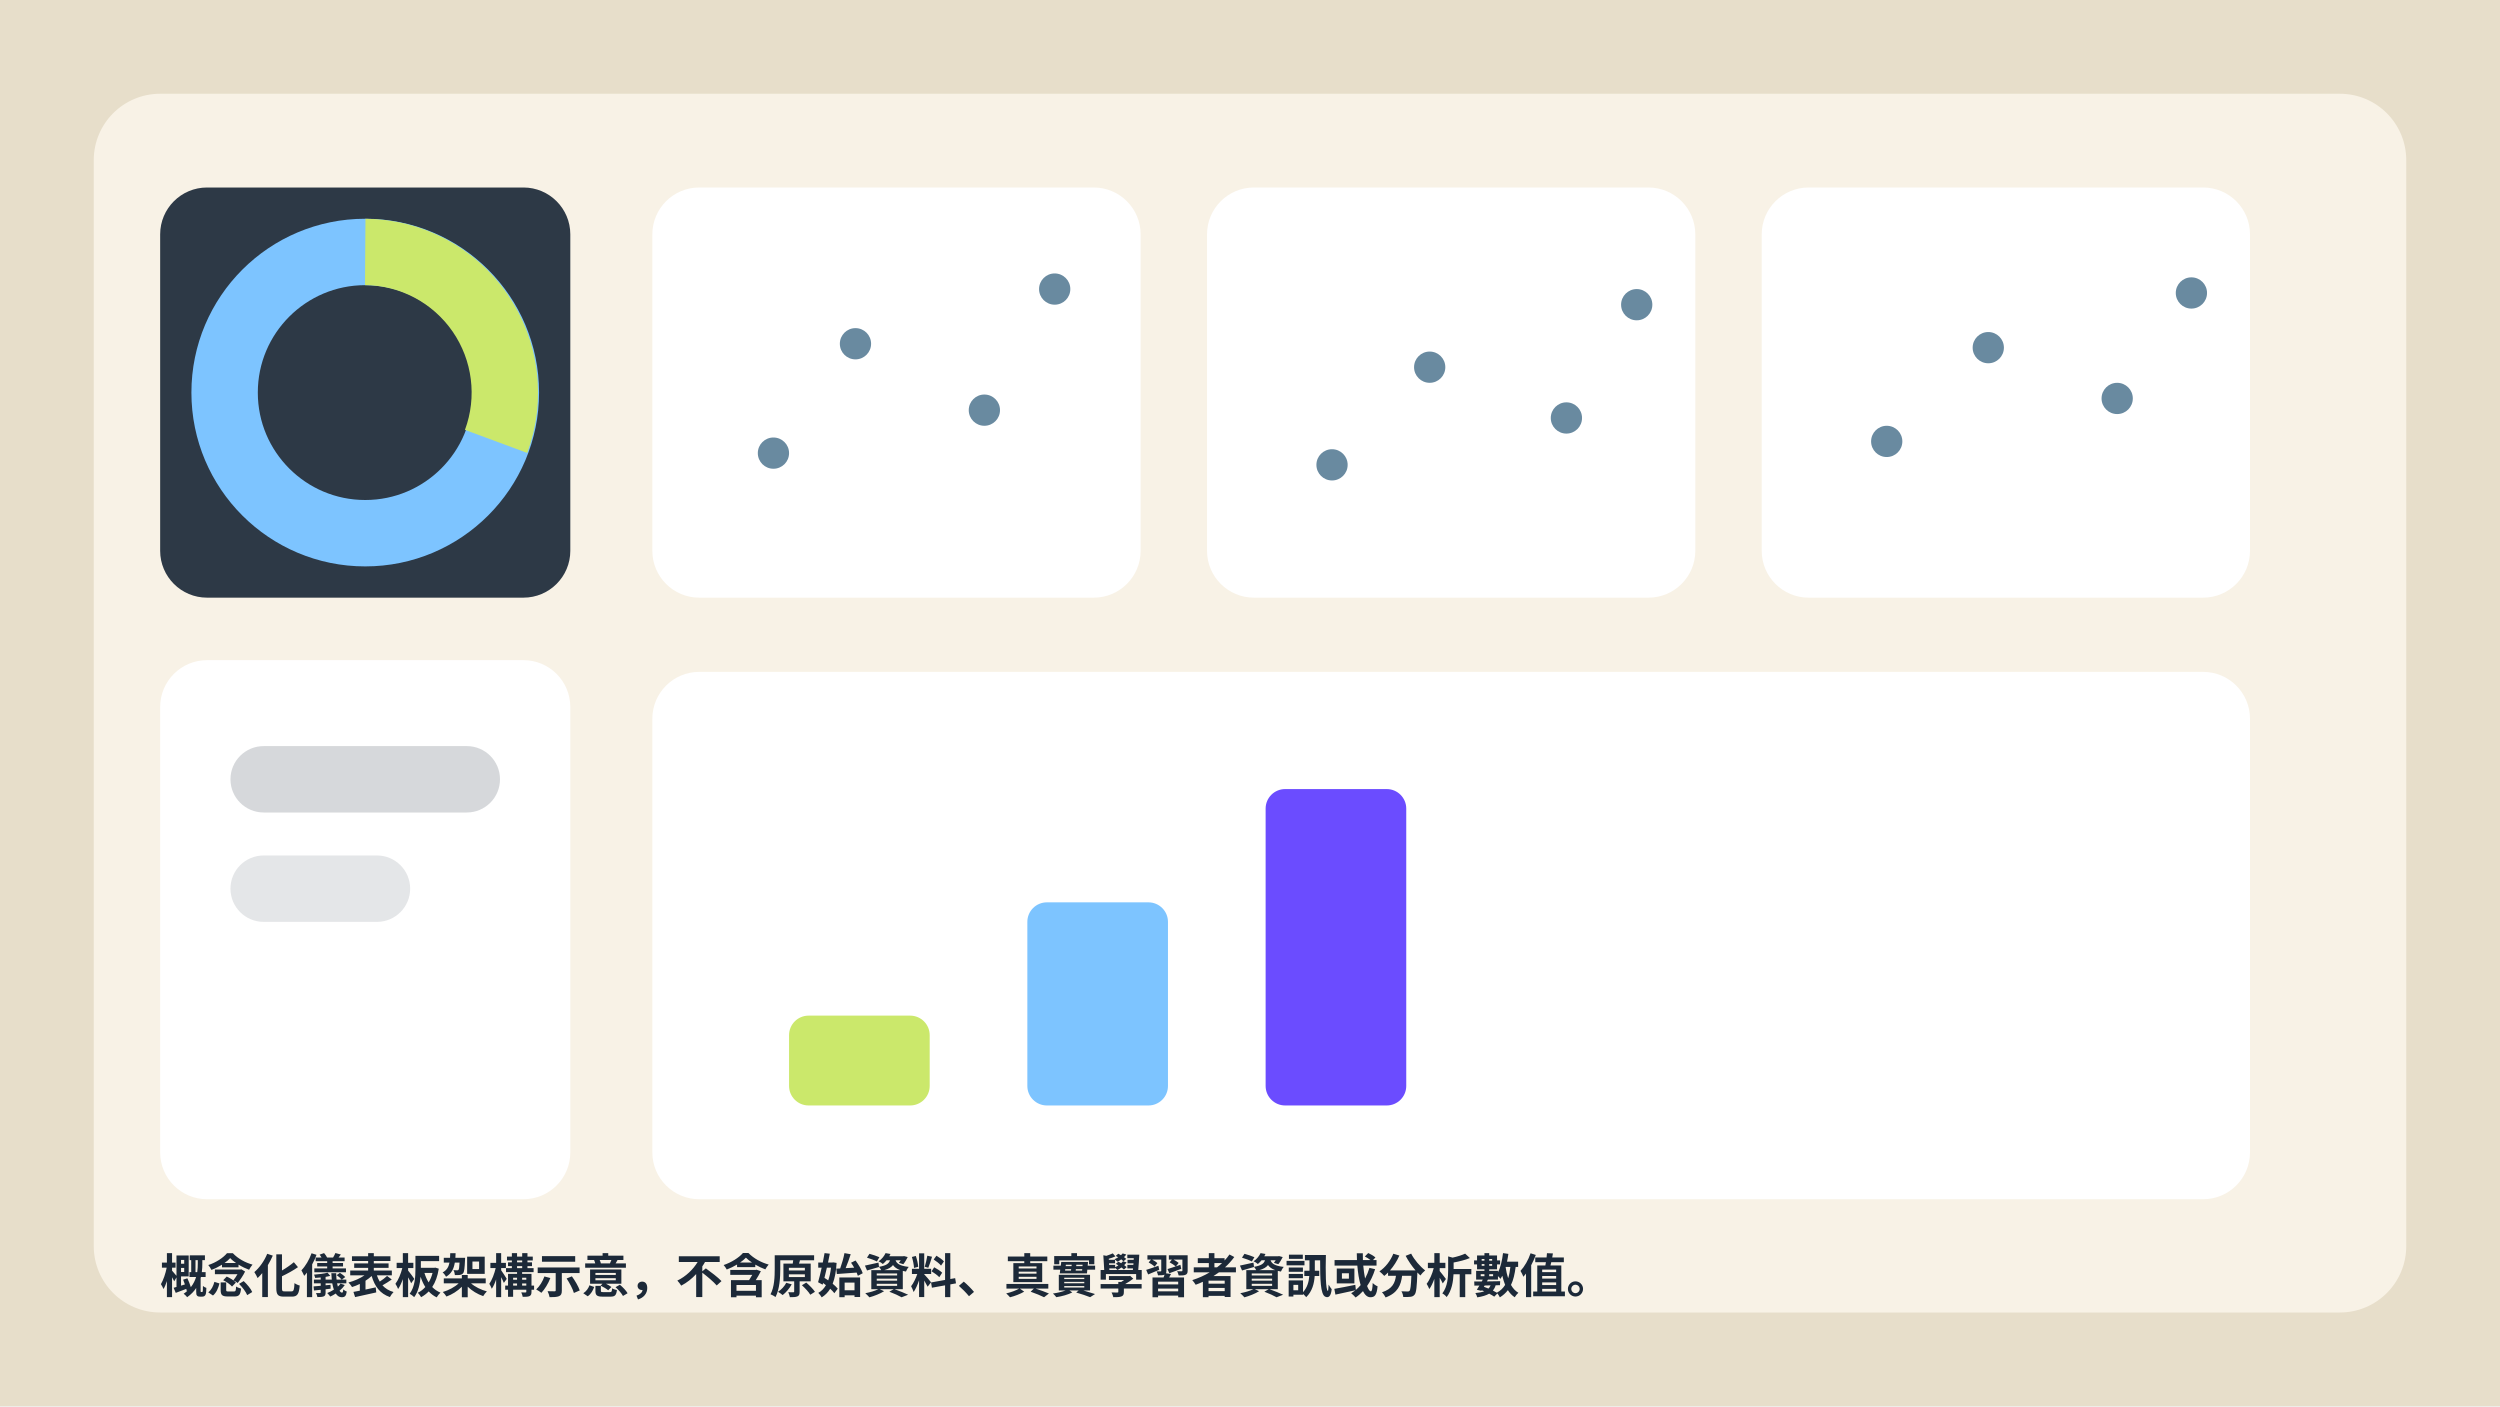
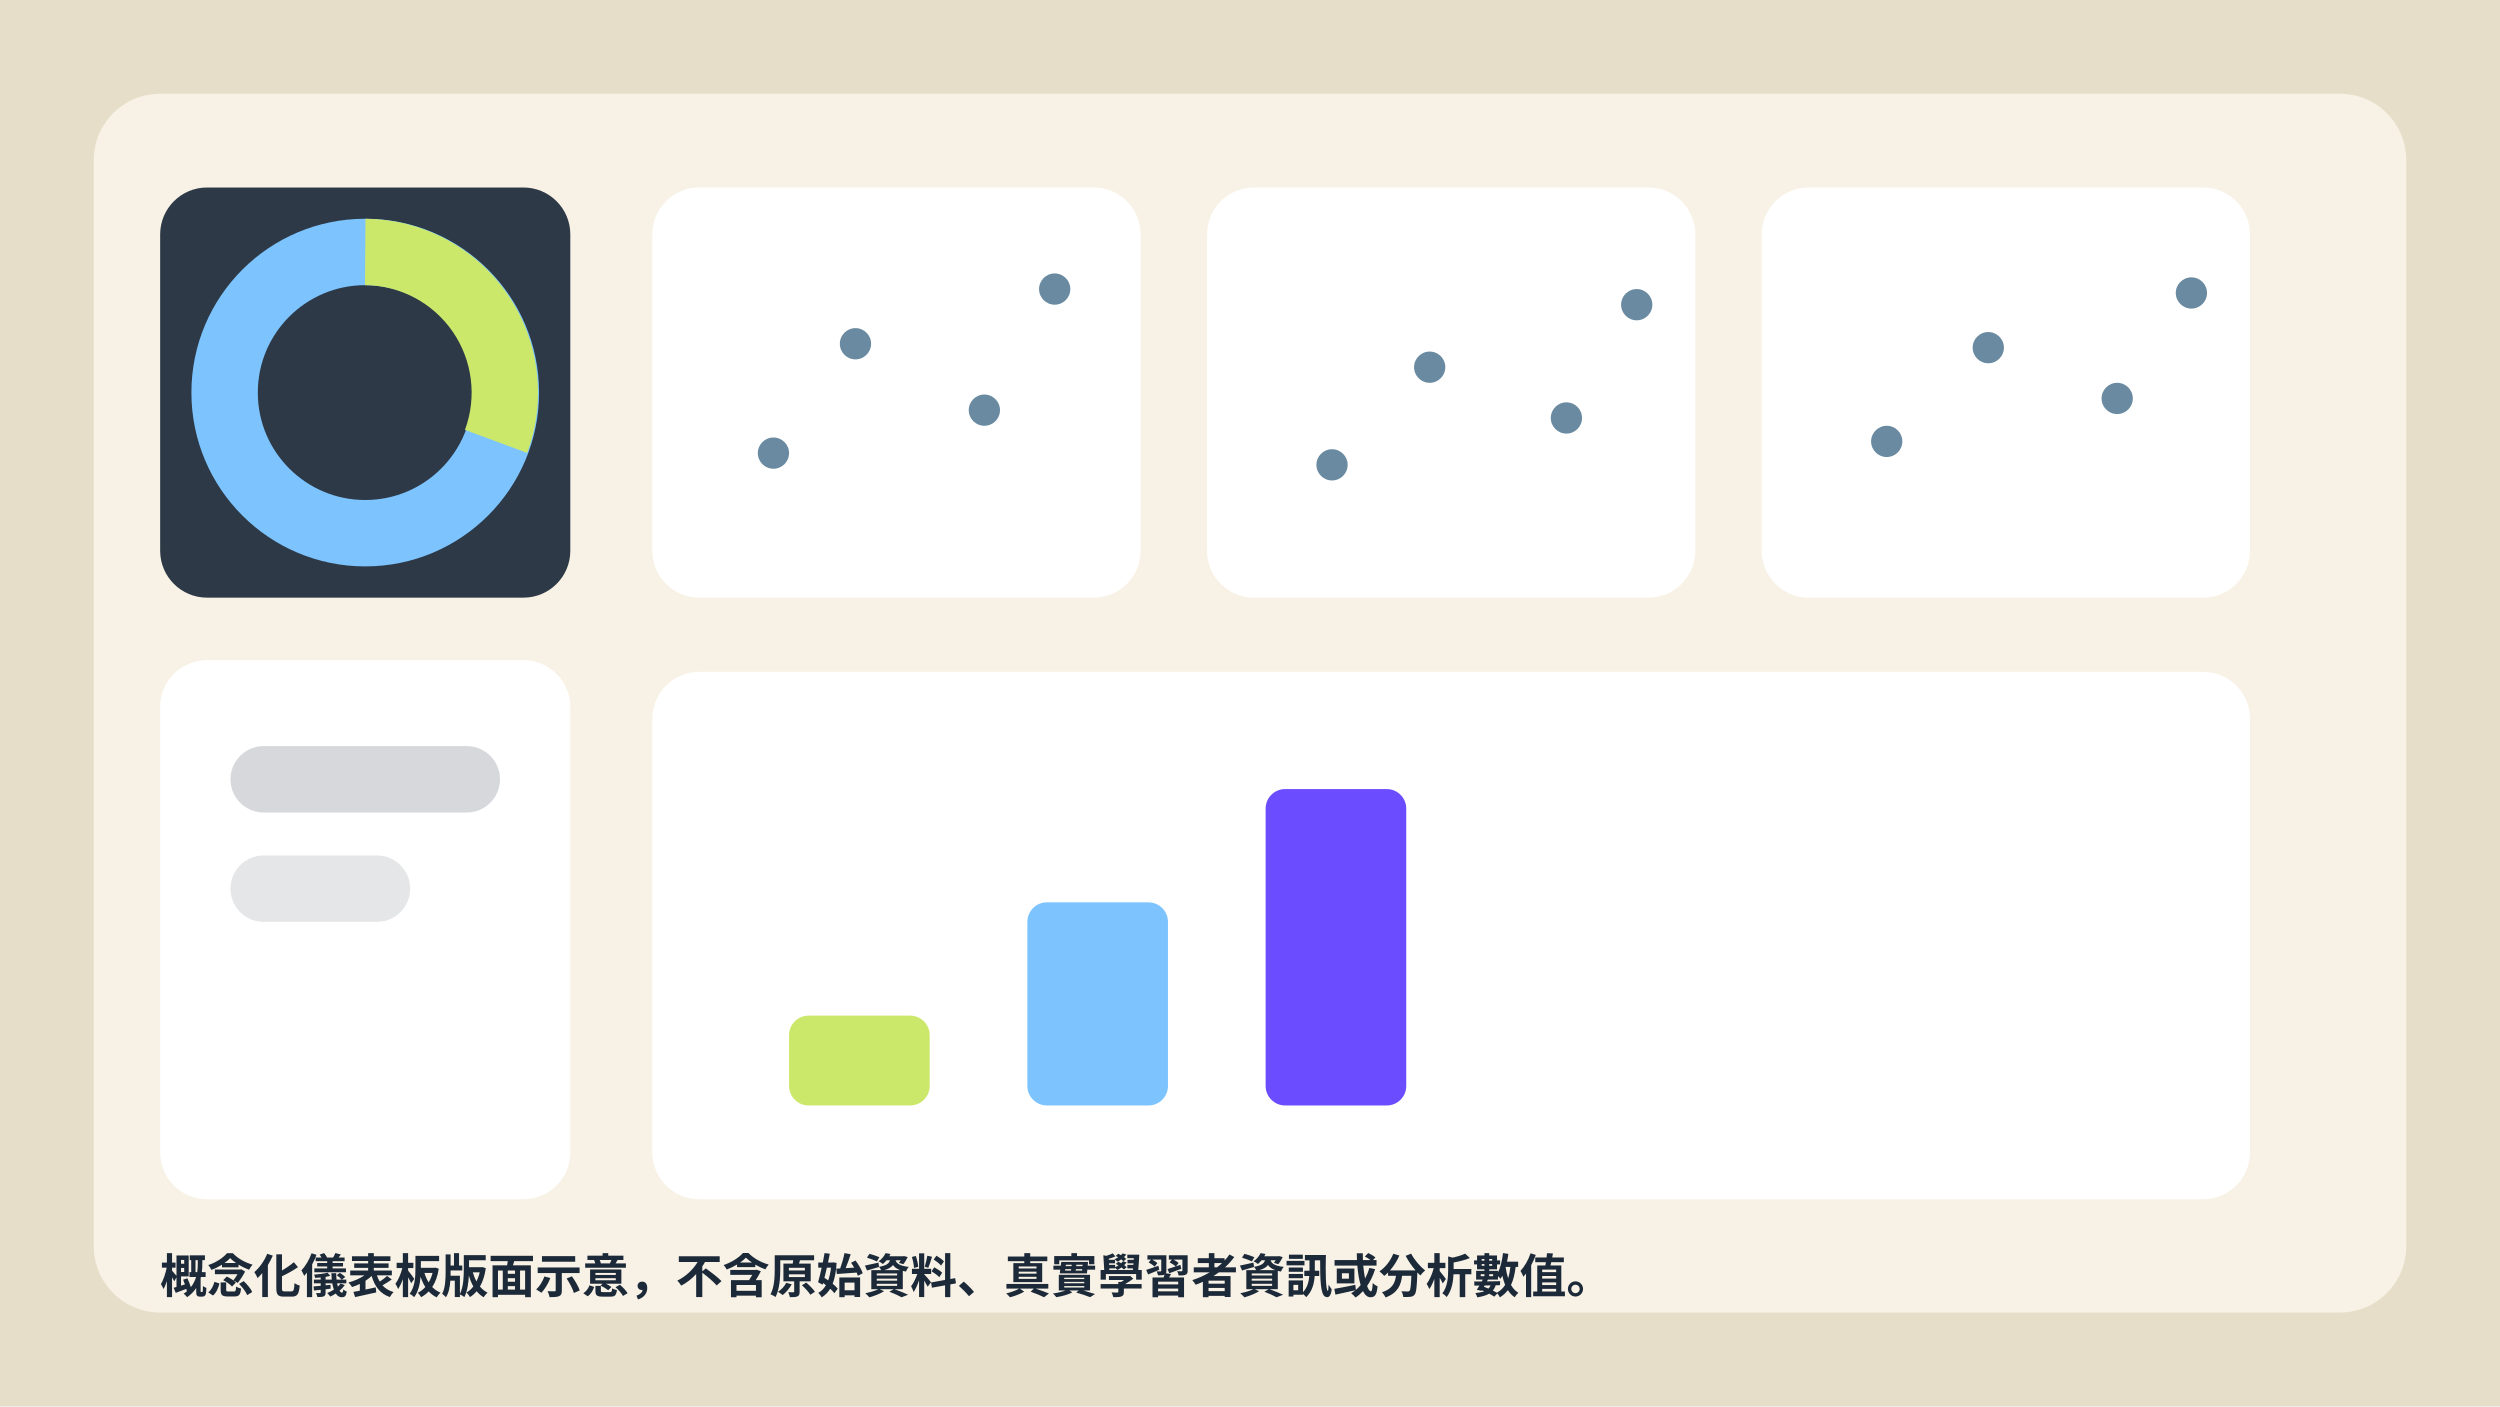
<svg xmlns="http://www.w3.org/2000/svg" width="1280" height="720" viewBox="0 0 1280 720" role="img" aria-labelledby="title desc">
  <rect width="1280" height="720" fill="#e7deca" />
  <rect x="48" y="48" width="1184" height="624" rx="34" fill="#f8f2e6" />
  <rect x="82" y="96" width="210" height="210" rx="24" fill="#1c2938" opacity="0.92" />
  <circle cx="187" cy="201" r="72" fill="none" stroke="#7dc4ff" stroke-width="34" />
  <path d="M187 129 A72 72 0 0 1 254 226" fill="none" stroke="#cbe86b" stroke-width="34" />
  <rect x="82" y="338" width="210" height="276" rx="24" fill="#ffffff" />
  <rect x="118" y="382" width="138" height="34" rx="17" fill="#1c2938" opacity="0.18" />
  <rect x="118" y="438" width="92" height="34" rx="17" fill="#1c2938" opacity="0.12" />
  <rect x="334" y="96" width="250" height="210" rx="24" fill="#ffffff" />
  <rect x="618" y="96" width="250" height="210" rx="24" fill="#ffffff" />
  <rect x="902" y="96" width="250" height="210" rx="24" fill="#ffffff" />
  <g fill="#2f5d7c" opacity="0.72">
    <circle cx="396" cy="232" r="8" />
    <circle cx="438" cy="176" r="8" />
    <circle cx="504" cy="210" r="8" />
    <circle cx="540" cy="148" r="8" />
    <circle cx="682" cy="238" r="8" />
    <circle cx="732" cy="188" r="8" />
    <circle cx="802" cy="214" r="8" />
    <circle cx="838" cy="156" r="8" />
    <circle cx="966" cy="226" r="8" />
    <circle cx="1018" cy="178" r="8" />
    <circle cx="1084" cy="204" r="8" />
    <circle cx="1122" cy="150" r="8" />
  </g>
  <rect x="334" y="344" width="818" height="270" rx="24" fill="#ffffff" />
  <rect x="404" y="520" width="72" height="46" rx="10" fill="#cbe86b" />
  <rect x="526" y="462" width="72" height="104" rx="10" fill="#7dc4ff" />
  <rect x="648" y="404" width="72" height="162" rx="10" fill="#6b4cff" />
-   <text x="82" y="662" fill="#1c2938" font-family="PingFang TC, Microsoft JhengHei, sans-serif" font-size="24" font-weight="800">概念化儀表板架構示意，不含原始資料、真實學習者資訊或分析數值。</text>
+   <text x="82" y="662" fill="#1c2938" font-family="PingFang TC, Microsoft JhengHei, sans-serif" font-size="24" font-weight="800">概念化儀表板版面示意，不含原始資料、真實學習者資訊或分析數值。</text>
</svg>
